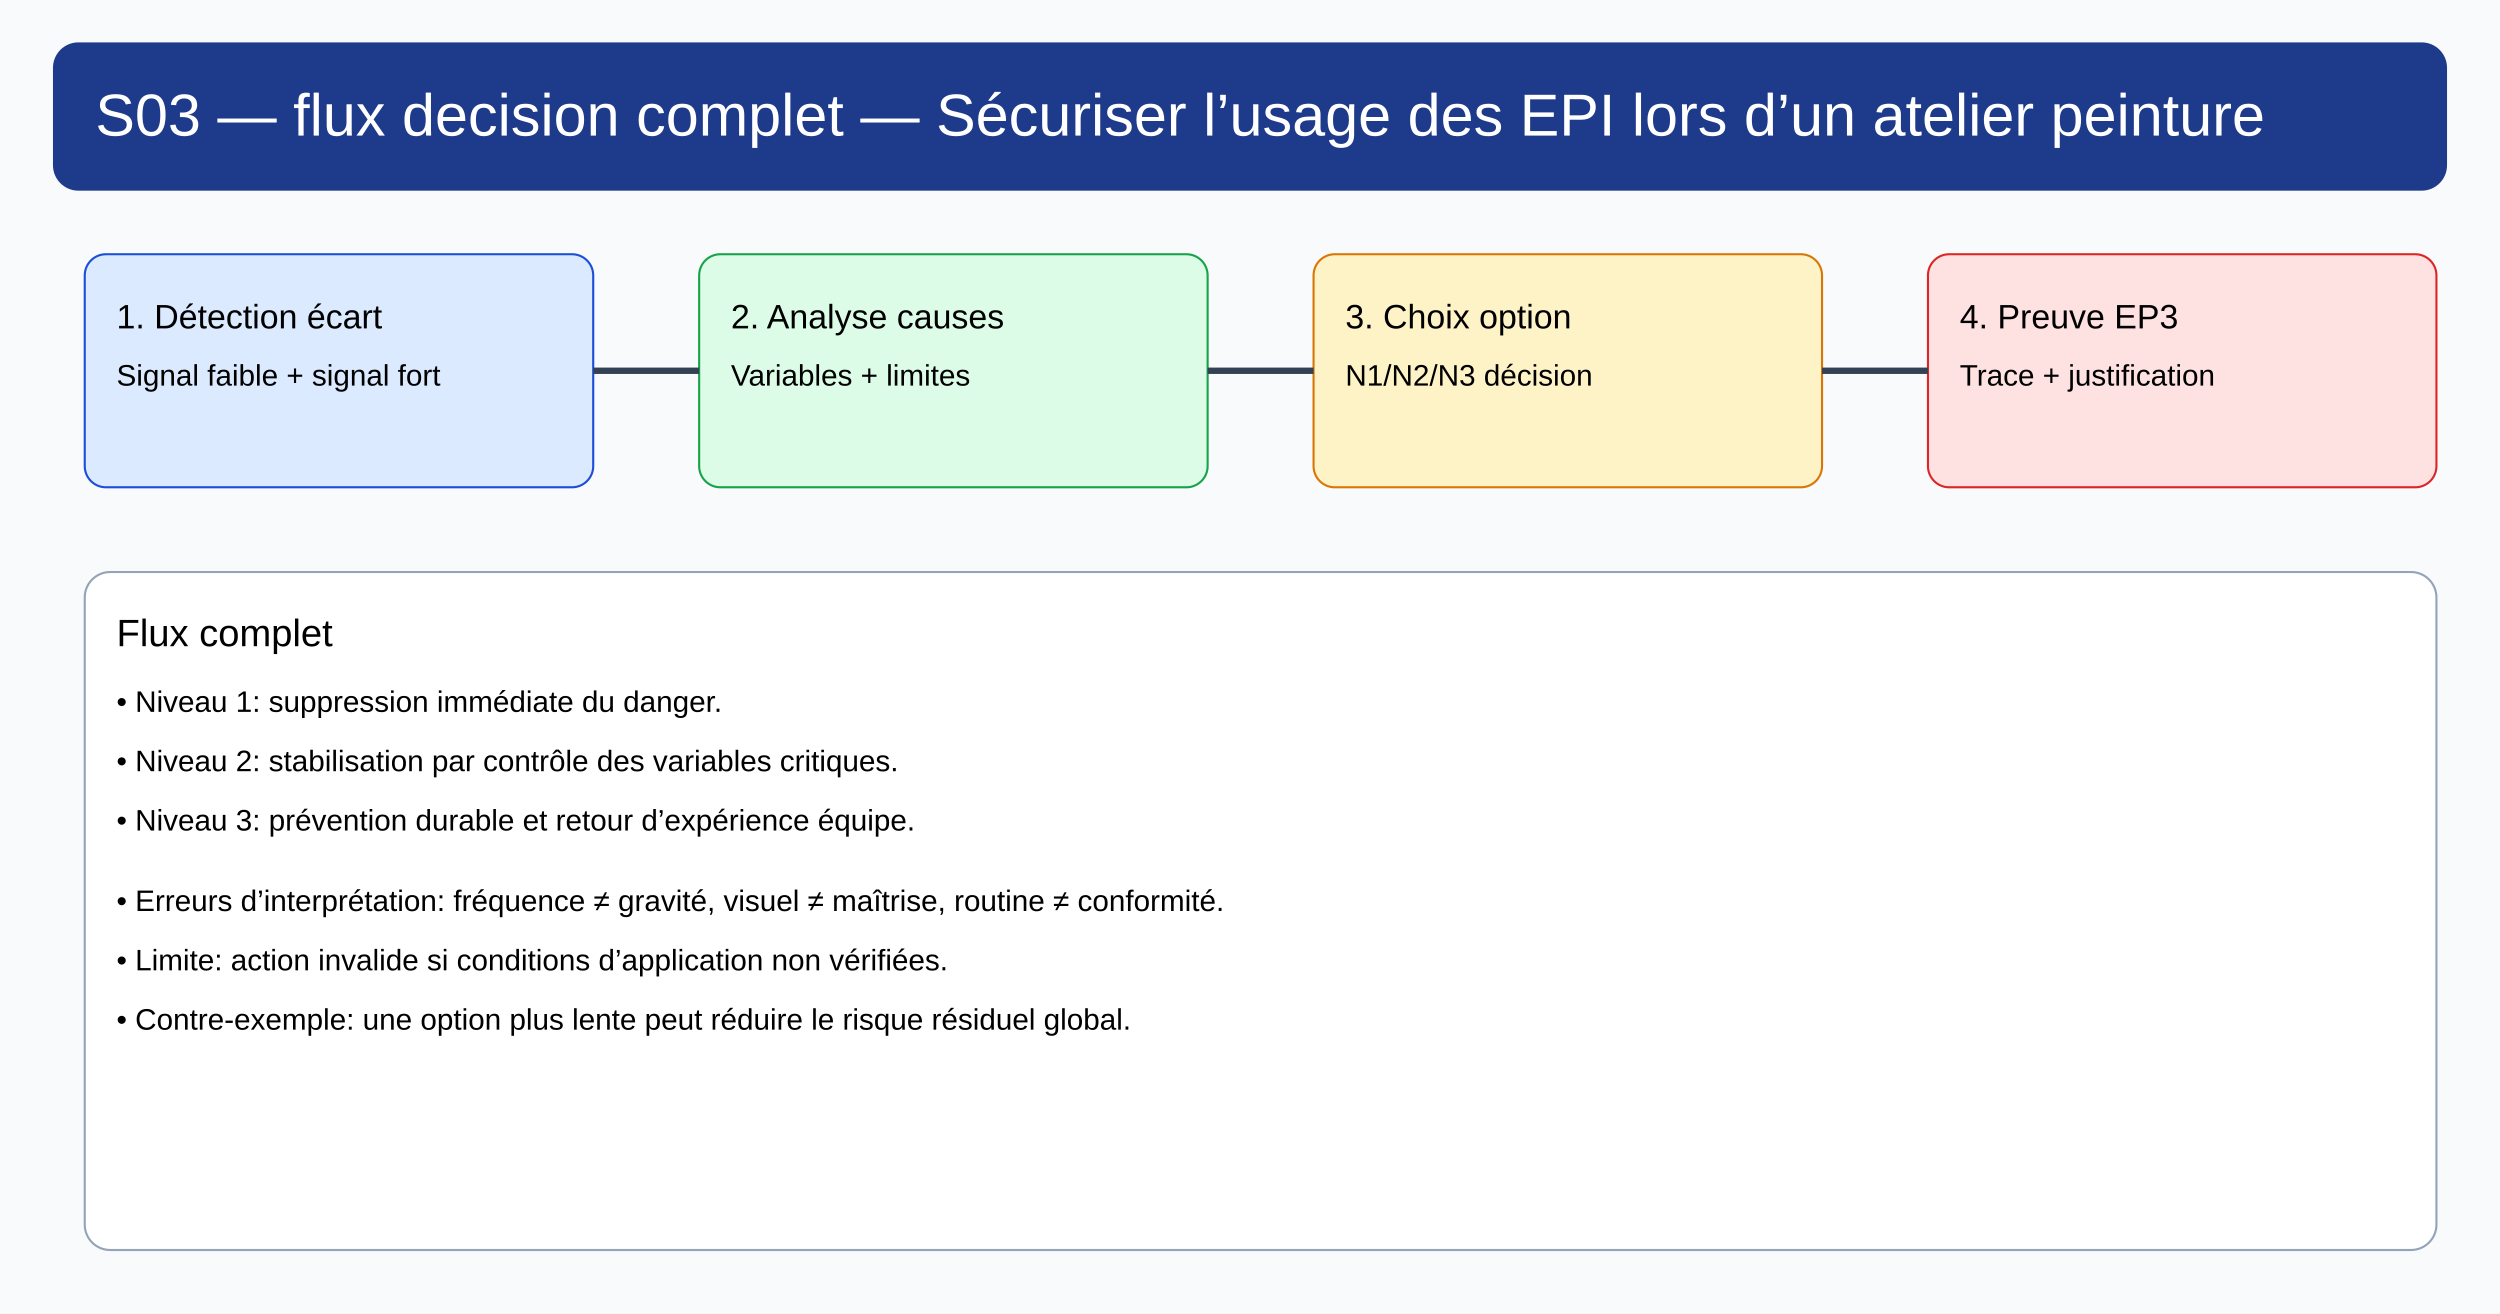
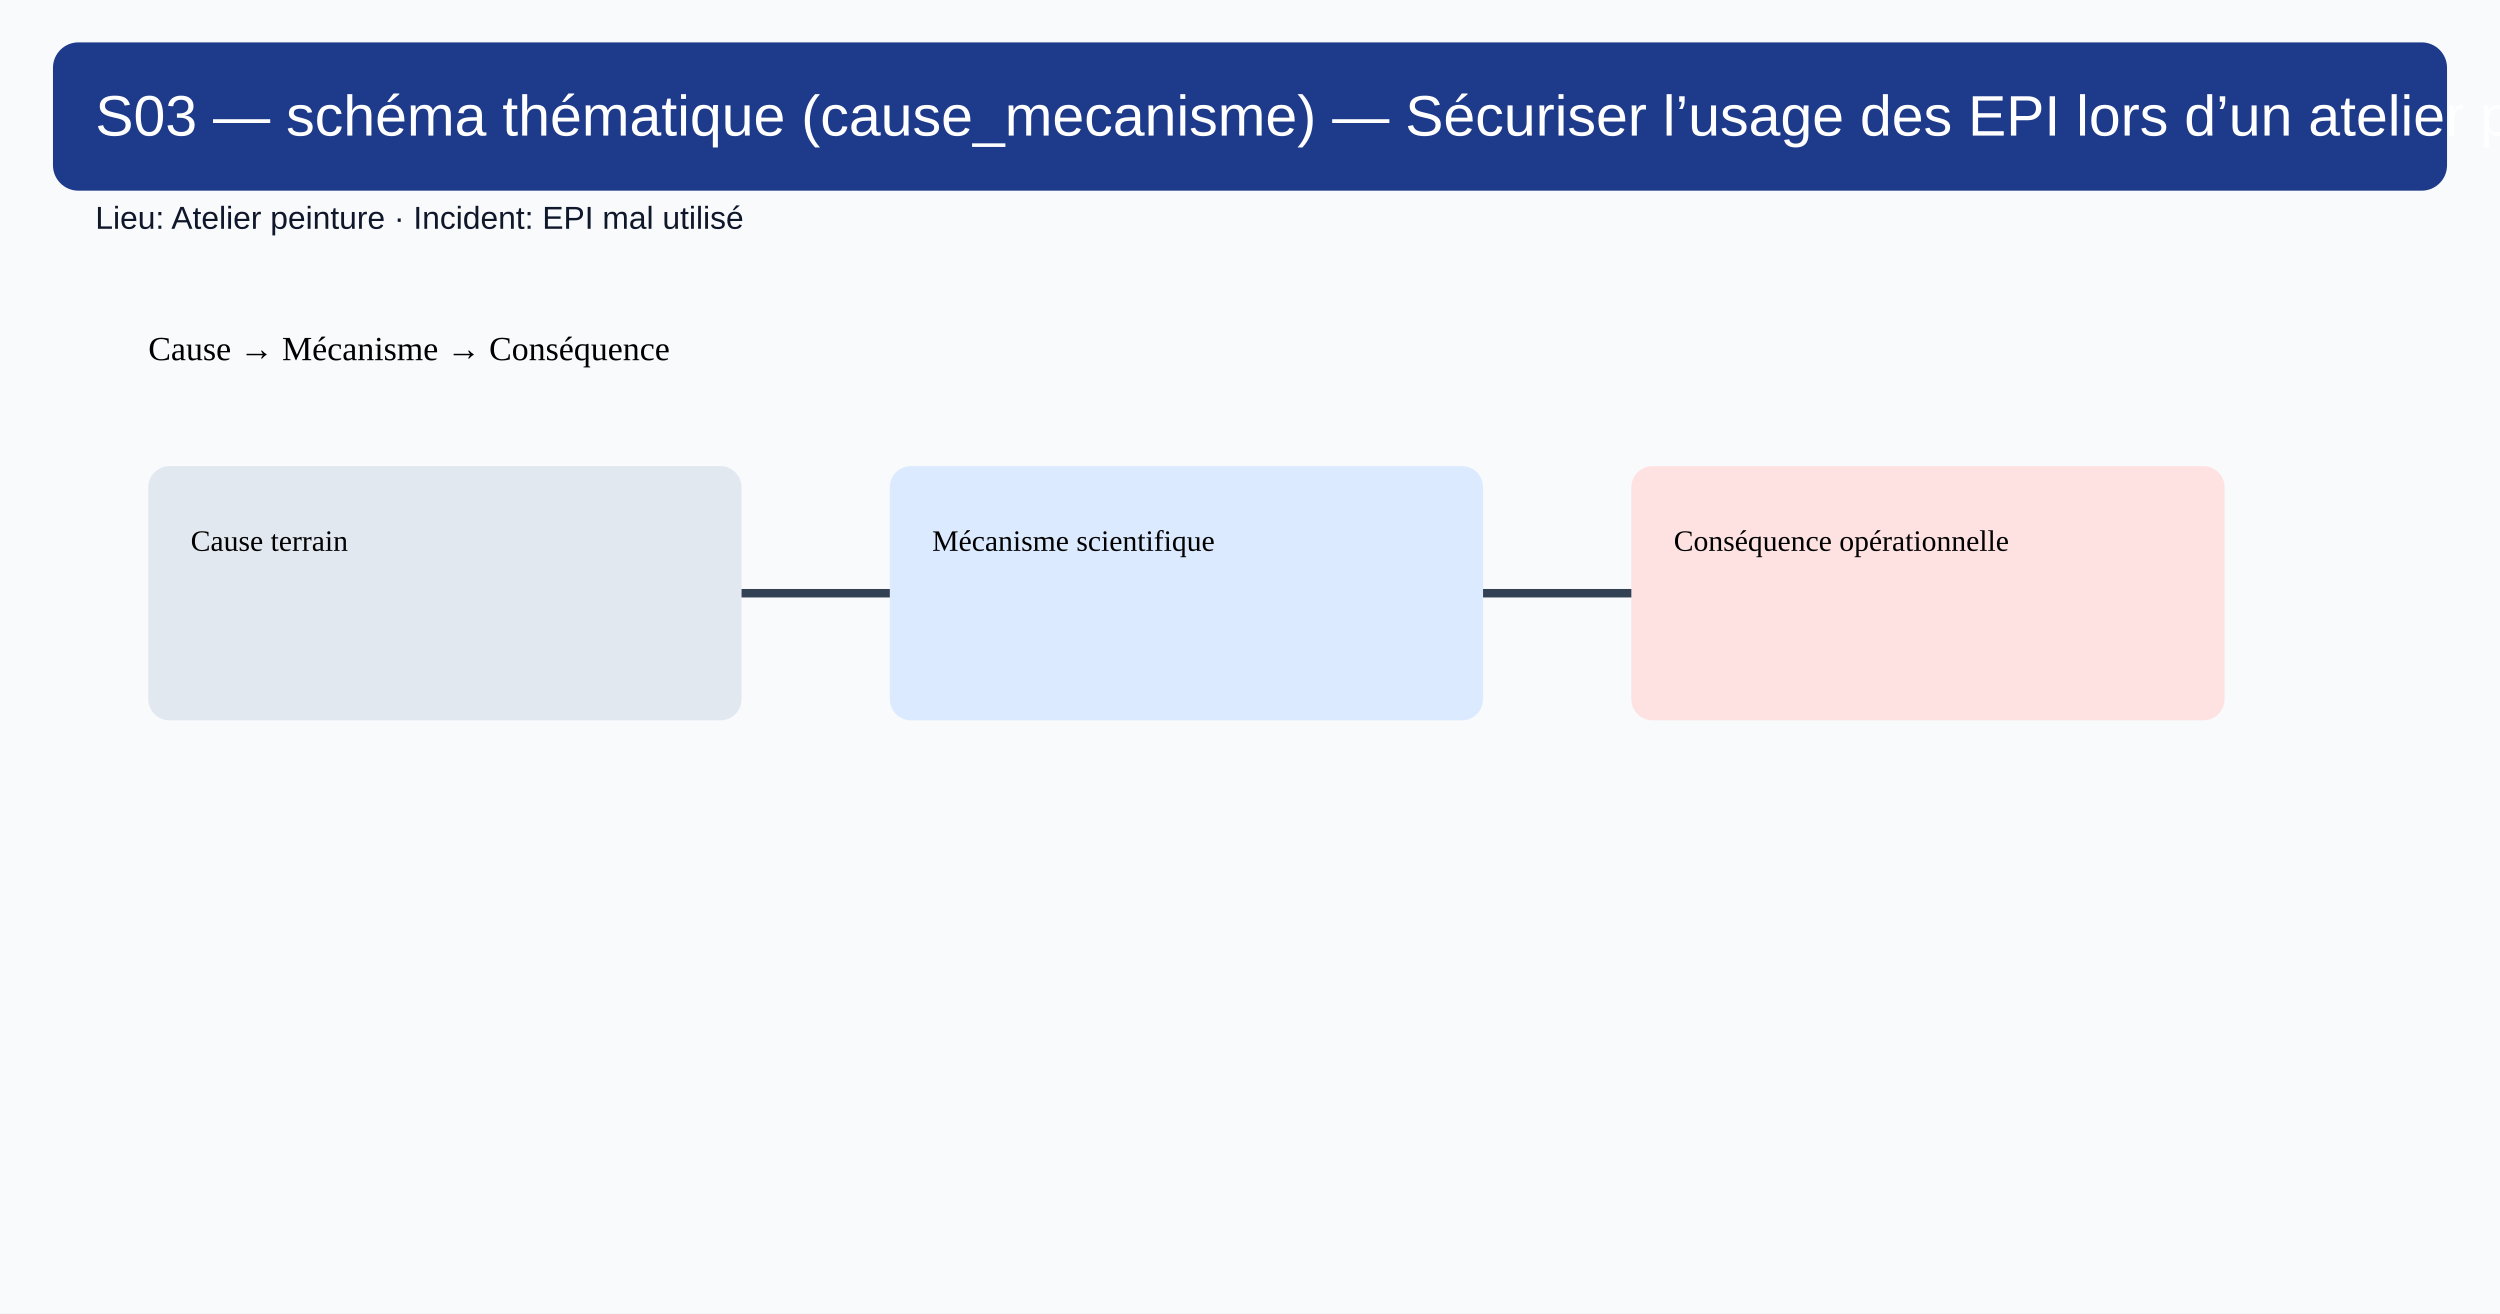
<svg xmlns="http://www.w3.org/2000/svg" width="1180" height="620" viewBox="0 0 1180 620">
  <rect width="1180" height="620" fill="#f8fafc" />
  <rect x="25" y="20" width="1130" height="70" rx="12" fill="#1e3a8a" />
-   <text x="45" y="64" fill="#fff" font-size="28" font-family="Arial">S03 — flux decision complet — Sécuriser l’usage des EPI lors d’un atelier peinture</text>
-   <rect x="40" y="120" width="240" height="110" rx="10" fill="#dbeafe" stroke="#1d4ed8" />
-   <text x="55" y="155" font-size="16" font-family="Arial">1. Détection écart</text>
-   <text x="55" y="182" font-size="14" font-family="Arial">Signal faible + signal fort</text>
-   <rect x="330" y="120" width="240" height="110" rx="10" fill="#dcfce7" stroke="#16a34a" />
-   <text x="345" y="155" font-size="16" font-family="Arial">2. Analyse causes</text>
-   <text x="345" y="182" font-size="14" font-family="Arial">Variables + limites</text>
-   <rect x="620" y="120" width="240" height="110" rx="10" fill="#fef3c7" stroke="#d97706" />
-   <text x="635" y="155" font-size="16" font-family="Arial">3. Choix option</text>
-   <text x="635" y="182" font-size="14" font-family="Arial">N1/N2/N3 décision</text>
-   <rect x="910" y="120" width="240" height="110" rx="10" fill="#fee2e2" stroke="#dc2626" />
-   <text x="925" y="155" font-size="16" font-family="Arial">4. Preuve EP3</text>
-   <text x="925" y="182" font-size="14" font-family="Arial">Trace + justification</text>
-   <line x1="280" y1="175" x2="330" y2="175" stroke="#334155" stroke-width="3" />
-   <line x1="570" y1="175" x2="620" y2="175" stroke="#334155" stroke-width="3" />
-   <line x1="860" y1="175" x2="910" y2="175" stroke="#334155" stroke-width="3" />
-   <rect x="40" y="270" width="1110" height="320" rx="12" fill="#fff" stroke="#94a3b8" />
-   <text x="55" y="305" font-size="18" font-family="Arial">Flux complet</text>
-   <text x="55" y="336" font-size="14" font-family="Arial">• Niveau 1: suppression immédiate du danger.</text>
-   <text x="55" y="364" font-size="14" font-family="Arial">• Niveau 2: stabilisation par contrôle des variables critiques.</text>
-   <text x="55" y="392" font-size="14" font-family="Arial">• Niveau 3: prévention durable et retour d’expérience équipe.</text>
-   <text x="55" y="430" font-size="14" font-family="Arial">• Erreurs d’interprétation: fréquence ≠ gravité, visuel ≠ maîtrise, routine ≠ conformité.</text>
-   <text x="55" y="458" font-size="14" font-family="Arial">• Limite: action invalide si conditions d’application non vérifiées.</text>
-   <text x="55" y="486" font-size="14" font-family="Arial">• Contre-exemple: une option plus lente peut réduire le risque résiduel global.</text>
+   <text x="45" y="64" fill="#fff" font-size="27" font-family="Arial">S03 — schéma thématique (cause_mecanisme) — Sécuriser l’usage des EPI lors d’un atelier peinture</text>
+   <text x="45" y="108" fill="#0f172a" font-size="15" font-family="Arial">Lieu: Atelier peinture · Incident: EPI mal utilisé</text>
+   <text x="70" y="170" font-size="16">Cause → Mécanisme → Conséquence</text>
+   <rect x="70" y="220" width="280" height="120" rx="10" fill="#e2e8f0" />
+   <text x="90" y="260" font-size="14">Cause terrain</text>
+   <rect x="420" y="220" width="280" height="120" rx="10" fill="#dbeafe" />
+   <text x="440" y="260" font-size="14">Mécanisme scientifique</text>
+   <rect x="770" y="220" width="280" height="120" rx="10" fill="#fee2e2" />
+   <text x="790" y="260" font-size="14">Conséquence opérationnelle</text>
+   <line x1="350" y1="280" x2="420" y2="280" stroke="#334155" stroke-width="4" />
+   <line x1="700" y1="280" x2="770" y2="280" stroke="#334155" stroke-width="4" />
</svg>
